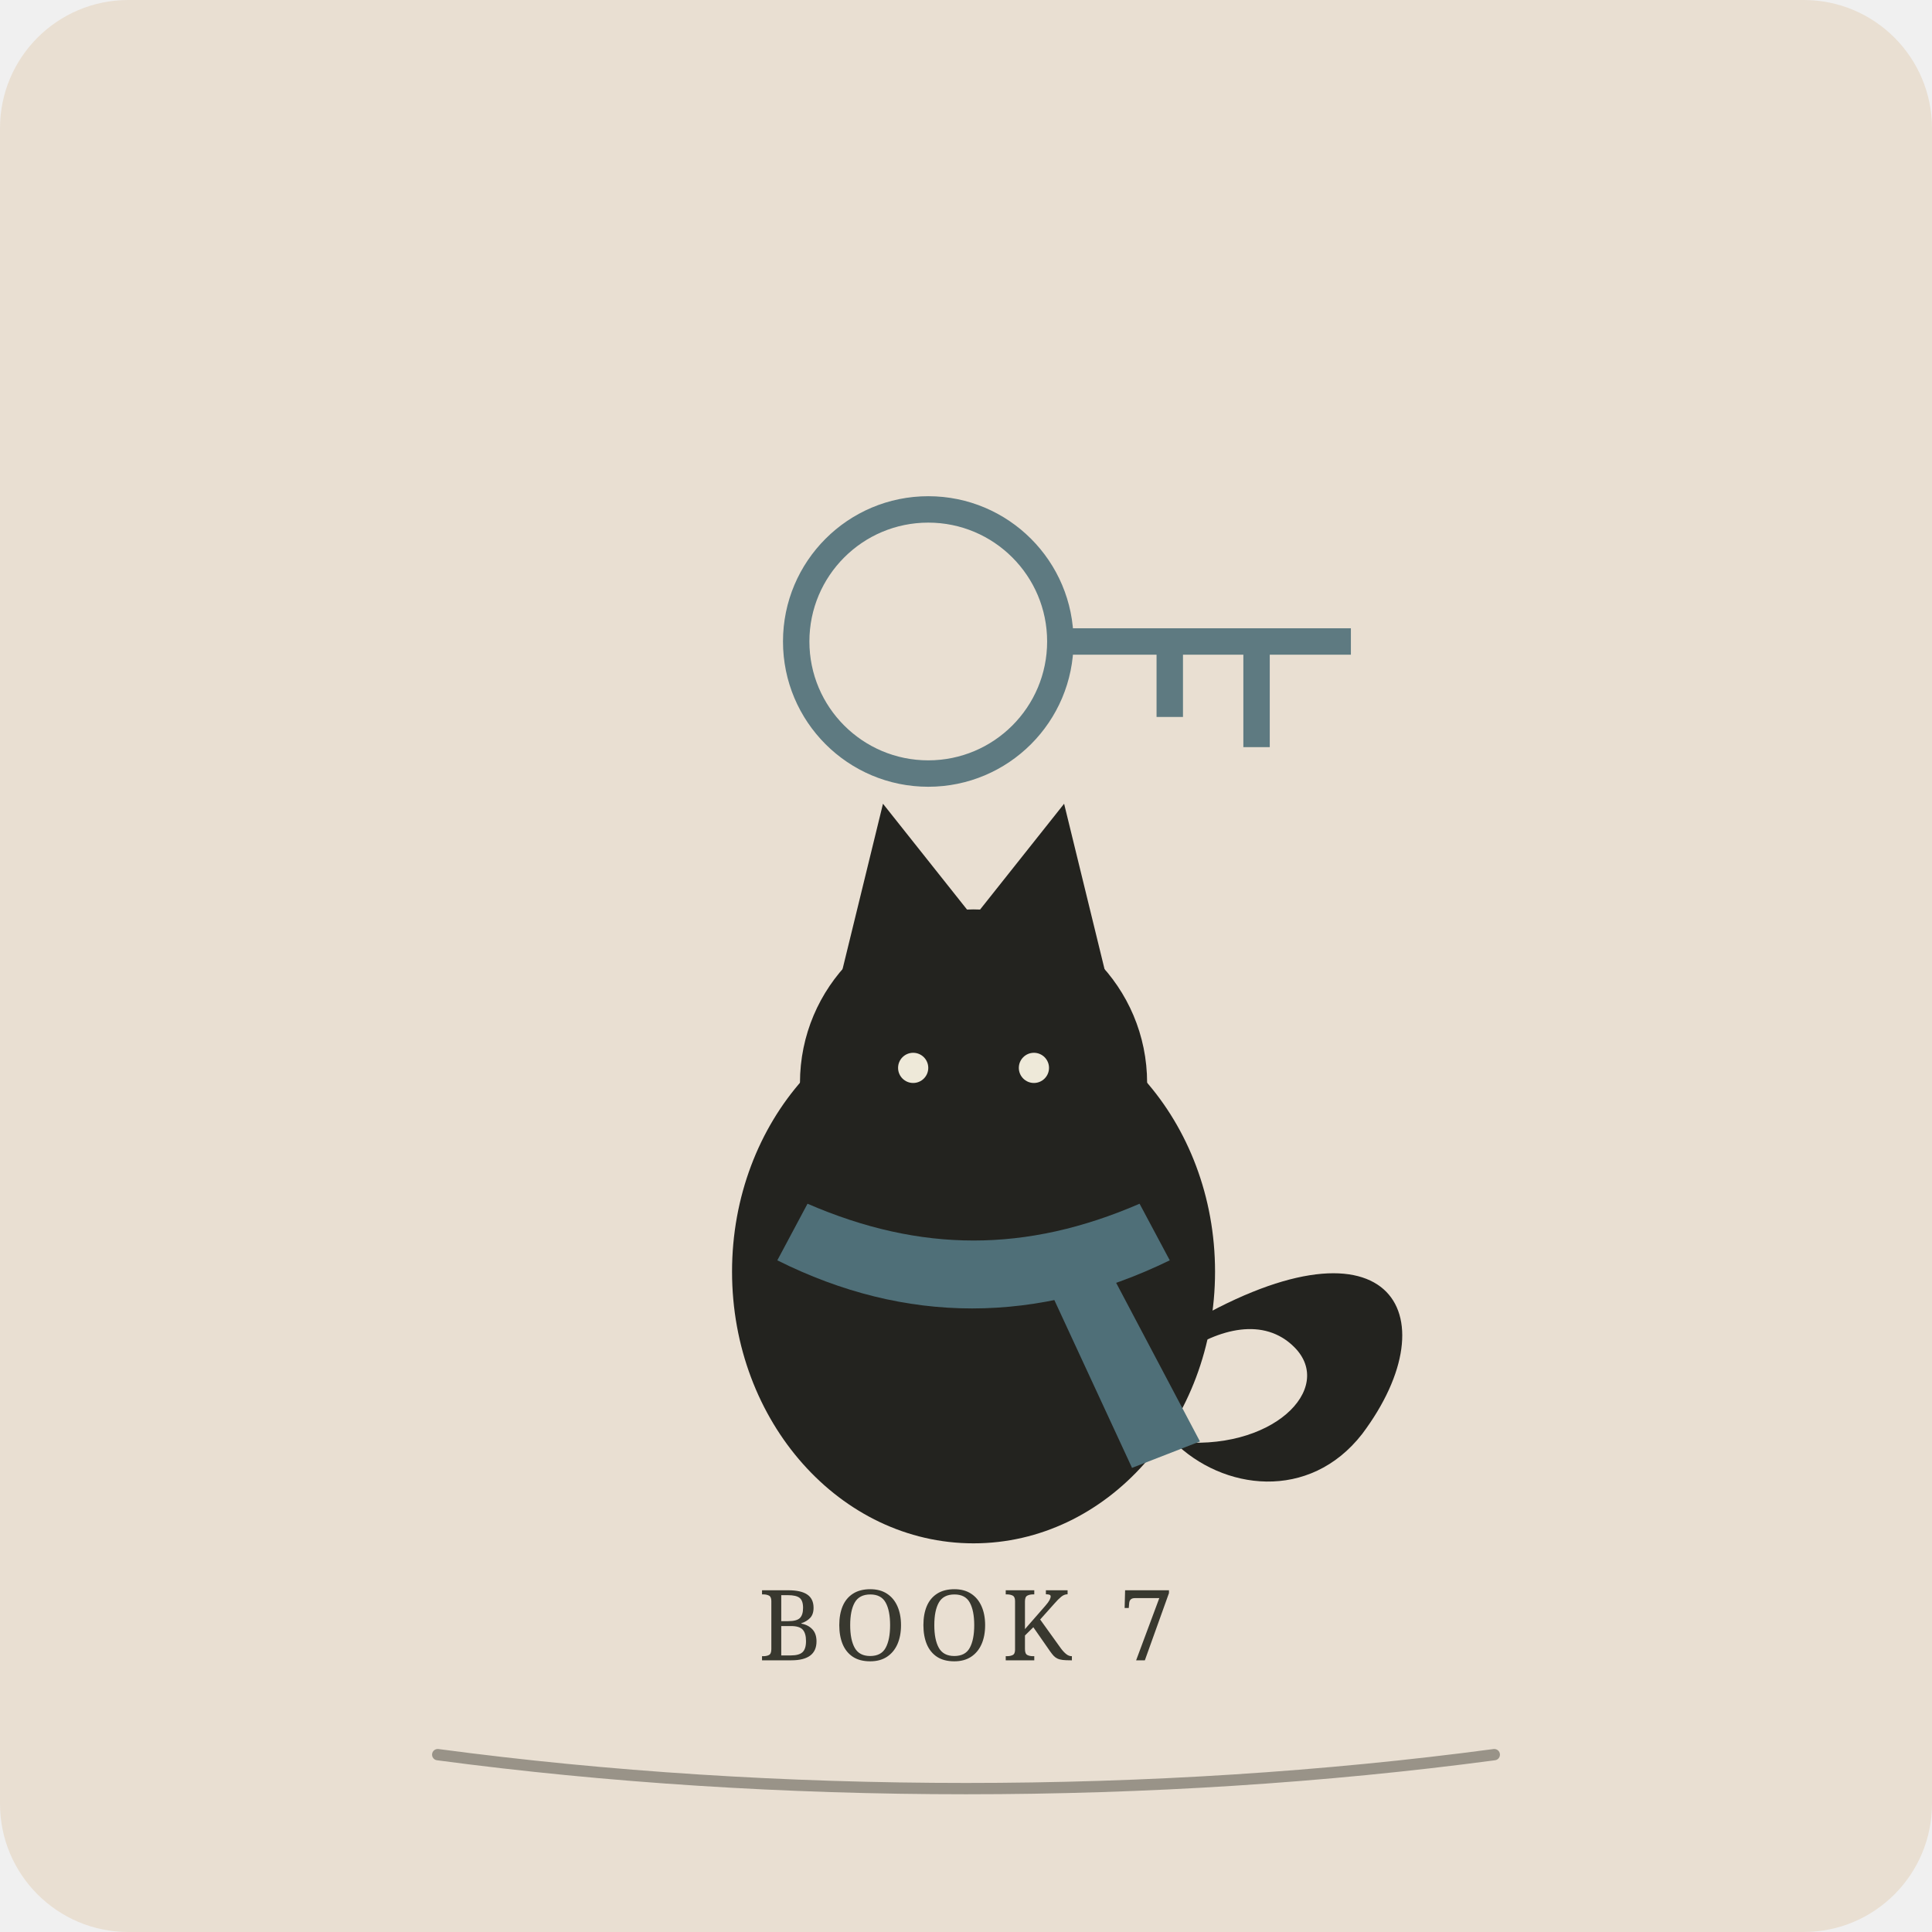
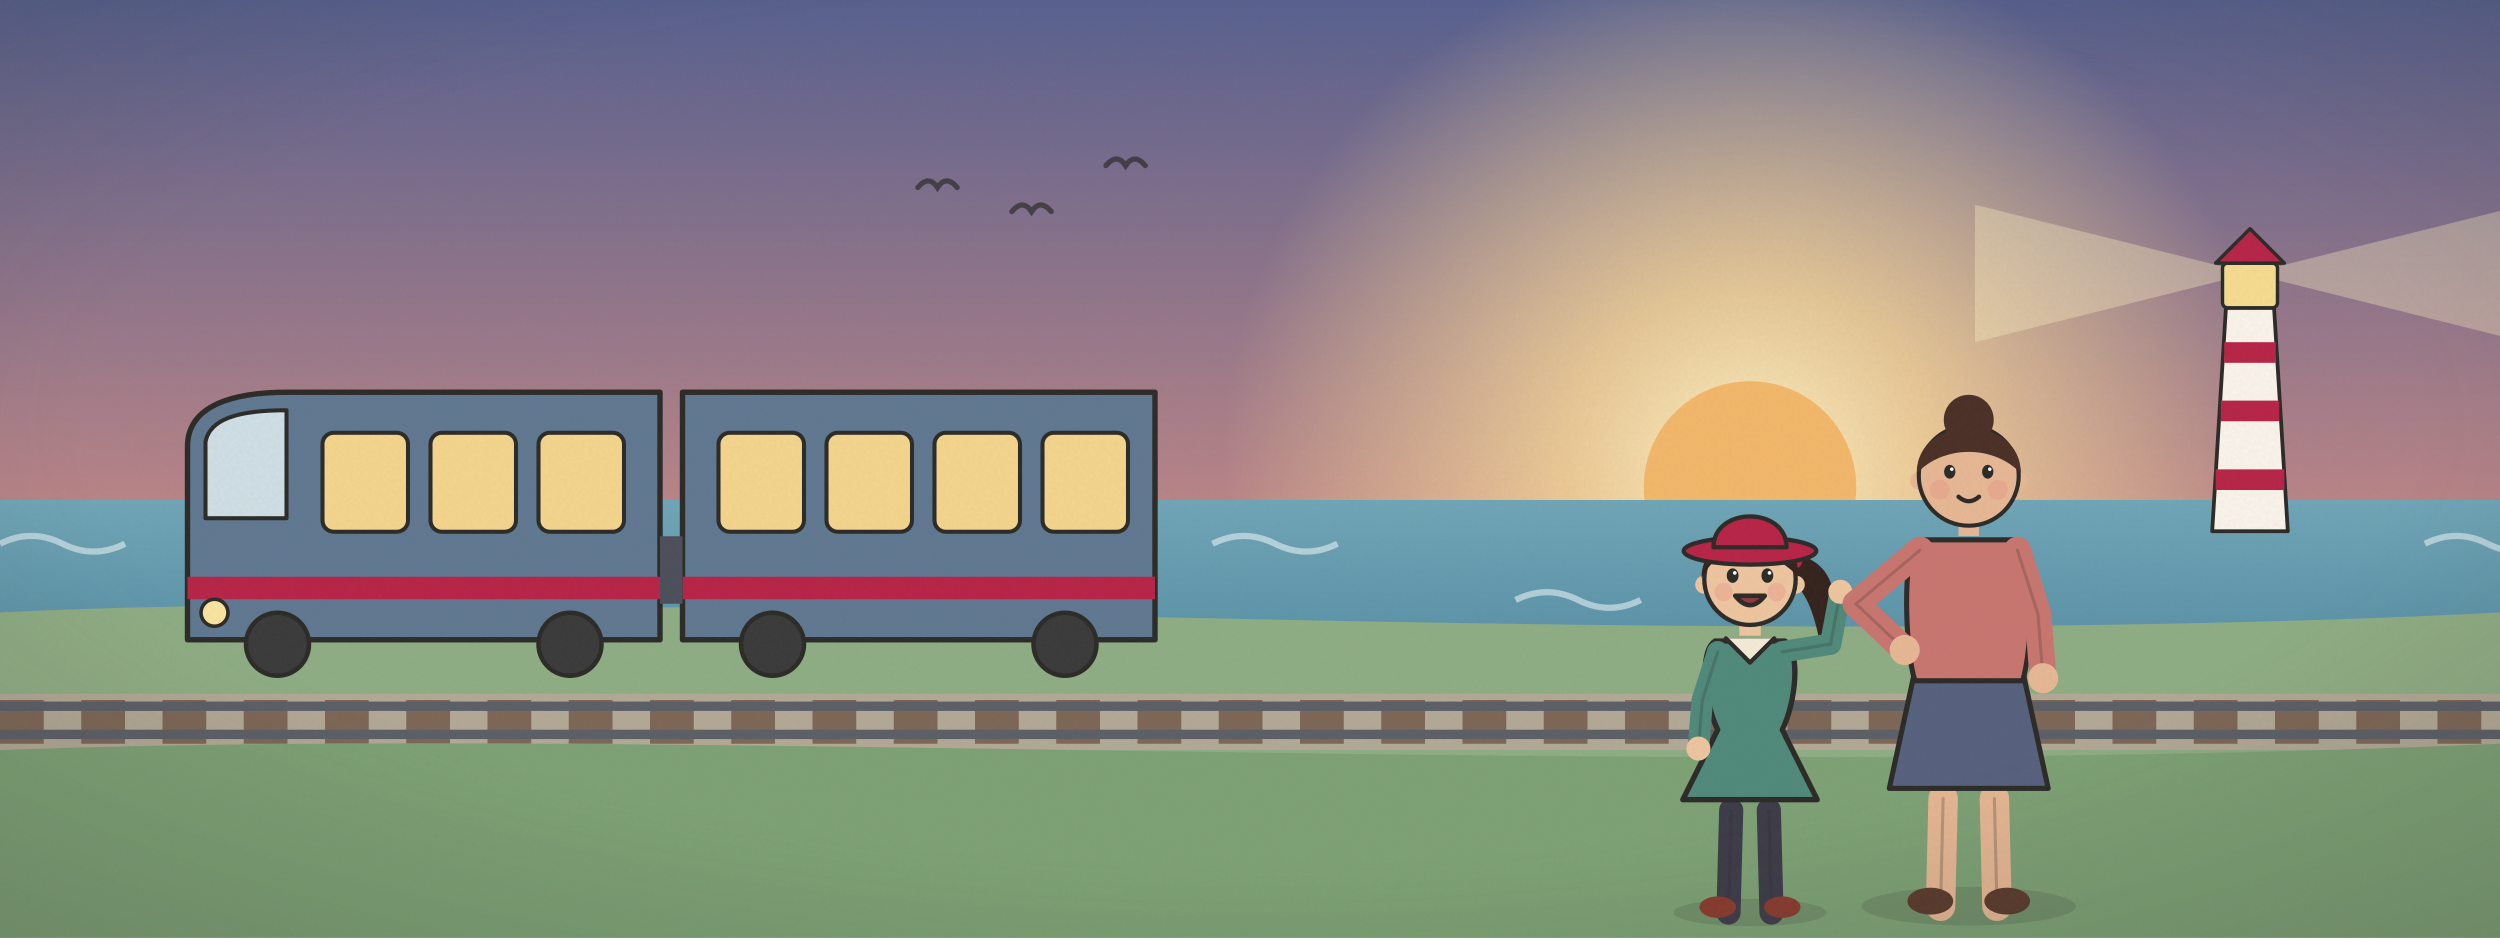
- <svg xmlns="http://www.w3.org/2000/svg" viewBox="0 0 512 512" role="img" aria-labelledby="t d">
-   <rect width="512" height="512" rx="34" fill="#e9dfd2" />
-   <g color="#4f6f78" opacity=".9">
-     <circle cx="246" cy="170" r="35" fill="none" stroke="currentColor" stroke-width="7" />
-     <path d="M280 170h78m-25 0v28m-23-28v20" fill="none" stroke="currentColor" stroke-width="7" />
-   </g>
-   <g fill="#23231f">
-     <ellipse cx="258" cy="337" rx="64" ry="72" />
-     <circle cx="258" cy="287" r="46" />
-     <path d="M223 258l11-45 27 34zm70 0l-11-45-27 34z" />
-     <path d="M313 352c55-33 72-4 48 28-14 18-37 15-50 2 26 3 43-14 32-25-8-8-20-5-30 2z" />
-   </g>
-   <circle cx="242" cy="283" r="4" fill="#eee9d9" />
-   <circle cx="274" cy="283" r="4" fill="#eee9d9" />
-   <path d="M214 319c30 13 58 13 88 0l8 15c-35 17-70 17-104 0z" fill="#4f6f78" />
-   <path d="M290 329l28 53-18 7-25-54z" fill="#4f6f78" />
-   <text x="256" y="440" text-anchor="middle" font-family="Georgia,serif" font-size="26" letter-spacing="3" fill="#38382f">BOOK 7</text>
-   <path d="M116 465c90 12 190 12 280 0" fill="none" stroke="#38382f" stroke-width="3" stroke-linecap="round" opacity=".45" />
+ <svg xmlns="http://www.w3.org/2000/svg" viewBox="0 0 800 300" width="800" height="300" preserveAspectRatio="xMidYMid slice">
+   <defs>
+     <linearGradient id="book7-sky-morning" x1="0" y1="0" x2="0" y2="1">
+       <stop offset="0" stop-color="#c9e2ea" />
+       <stop offset=".62" stop-color="#f3e6cc" />
+       <stop offset="1" stop-color="#fbe7c4" />
+     </linearGradient>
+     <linearGradient id="book7-sky-day" x1="0" y1="0" x2="0" y2="1">
+       <stop offset="0" stop-color="#aed3e3" />
+       <stop offset=".62" stop-color="#d9ebe6" />
+       <stop offset="1" stop-color="#f1f0df" />
+     </linearGradient>
+     <linearGradient id="book7-sky-evening" x1="0" y1="0" x2="0" y2="1">
+       <stop offset="0" stop-color="#8b8fb8" />
+       <stop offset=".62" stop-color="#e7b08c" />
+       <stop offset="1" stop-color="#f6dcae" />
+     </linearGradient>
+     <linearGradient id="book7-sky-dusk" x1="0" y1="0" x2="0" y2="1">
+       <stop offset="0" stop-color="#57608f" />
+       <stop offset=".62" stop-color="#c98a86" />
+       <stop offset="1" stop-color="#f3c48f" />
+     </linearGradient>
+     <linearGradient id="book7-sky-night" x1="0" y1="0" x2="0" y2="1">
+       <stop offset="0" stop-color="#121a31" />
+       <stop offset=".62" stop-color="#26324f" />
+       <stop offset="1" stop-color="#3e4566" />
+     </linearGradient>
+     <linearGradient id="book7-sky-rain" x1="0" y1="0" x2="0" y2="1">
+       <stop offset="0" stop-color="#8f9ea8" />
+       <stop offset=".62" stop-color="#b8c3c3" />
+       <stop offset="1" stop-color="#d9ddd4" />
+     </linearGradient>
+     <radialGradient id="book7-sun">
+       <stop offset="0" stop-color="#fff4c7" stop-opacity="1" />
+       <stop offset=".35" stop-color="#ffe19a" stop-opacity=".75" />
+       <stop offset="1" stop-color="#ffe19a" stop-opacity="0" />
+     </radialGradient>
+     <radialGradient id="book7-lamp">
+       <stop offset="0" stop-color="#ffe3a3" stop-opacity=".95" />
+       <stop offset=".4" stop-color="#ffd07a" stop-opacity=".45" />
+       <stop offset="1" stop-color="#ffd07a" stop-opacity="0" />
+     </radialGradient>
+     <radialGradient id="book7-fire">
+       <stop offset="0" stop-color="#ffcf7a" stop-opacity=".95" />
+       <stop offset=".45" stop-color="#f39a52" stop-opacity=".4" />
+       <stop offset="1" stop-color="#f39a52" stop-opacity="0" />
+     </radialGradient>
+     <radialGradient id="book7-moon">
+       <stop offset="0" stop-color="#fff6d8" stop-opacity=".7" />
+       <stop offset="1" stop-color="#fff6d8" stop-opacity="0" />
+     </radialGradient>
+     <linearGradient id="book7-beam" x1="0" y1="0" x2="0" y2="1">
+       <stop offset="0" stop-color="#fff7de" stop-opacity=".7" />
+       <stop offset="1" stop-color="#fff7de" stop-opacity="0" />
+     </linearGradient>
+     <linearGradient id="book7-wall-warm" x1="0" y1="0" x2="0" y2="1">
+       <stop offset="0" stop-color="#f4e4cb" />
+       <stop offset="1" stop-color="#e8d0ae" />
+     </linearGradient>
+     <linearGradient id="book7-wall-night" x1="0" y1="0" x2="0" y2="1">
+       <stop offset="0" stop-color="#3b3f5a" />
+       <stop offset="1" stop-color="#4f4d62" />
+     </linearGradient>
+     <linearGradient id="book7-floor" x1="0" y1="0" x2="0" y2="1">
+       <stop offset="0" stop-color="#c19466" />
+       <stop offset="1" stop-color="#9a6c45" />
+     </linearGradient>
+     <linearGradient id="book7-grass" x1="0" y1="0" x2="0" y2="1">
+       <stop offset="0" stop-color="#a9c58c" />
+       <stop offset="1" stop-color="#7c9f68" />
+     </linearGradient>
+     <linearGradient id="book7-sea" x1="0" y1="0" x2="0" y2="1">
+       <stop offset="0" stop-color="#6fa6b8" />
+       <stop offset="1" stop-color="#2f6a86" />
+     </linearGradient>
+     <linearGradient id="book7-sand" x1="0" y1="0" x2="0" y2="1">
+       <stop offset="0" stop-color="#efdcae" />
+       <stop offset="1" stop-color="#d9bd88" />
+     </linearGradient>
+     <linearGradient id="book7-stone" x1="0" y1="0" x2="1" y2="1">
+       <stop offset="0" stop-color="#c9c2b6" />
+       <stop offset="1" stop-color="#9f978b" />
+     </linearGradient>
+     <radialGradient id="book7-vignette" cx=".5" cy=".45" r=".75">
+       <stop offset=".62" stop-color="#2b2a26" stop-opacity="0" />
+       <stop offset="1" stop-color="#2b2a26" stop-opacity=".2" />
+     </radialGradient>
+     <filter id="book7-grain" x="0" y="0" width="100%" height="100%">
+       <feTurbulence type="fractalNoise" baseFrequency=".85" numOctaves="2" stitchTiles="stitch" />
+       <feColorMatrix values="0 0 0 0 .17 0 0 0 0 .16 0 0 0 0 .15 0 0 0 .07 0" />
+     </filter>
+   </defs>
+   <rect width="800" height="300" fill="url(#book7-sky-dusk)" />
+   <circle cx="560" cy="150" r="170" fill="url(#book7-sun)" />
+   <circle cx="560" cy="156" r="34" fill="#f5b86a" />
+   <g>
+     <rect x="0" y="160" width="800" height="140" fill="url(#book7-sea)" />
+     <path d="M0 174 q10 -5 20 0 t20 0" fill="none" stroke="#e7f3f6" stroke-width="2" opacity=".6" />
+     <path d="M97 192 q10 -5 20 0 t20 0" fill="none" stroke="#e7f3f6" stroke-width="2" opacity=".6" />
+     <path d="M194 210 q10 -5 20 0 t20 0" fill="none" stroke="#e7f3f6" stroke-width="2" opacity=".6" />
+     <path d="M291 228 q10 -5 20 0 t20 0" fill="none" stroke="#e7f3f6" stroke-width="2" opacity=".6" />
+     <path d="M388 174 q10 -5 20 0 t20 0" fill="none" stroke="#e7f3f6" stroke-width="2" opacity=".6" />
+     <path d="M485 192 q10 -5 20 0 t20 0" fill="none" stroke="#e7f3f6" stroke-width="2" opacity=".6" />
+     <path d="M582 210 q10 -5 20 0 t20 0" fill="none" stroke="#e7f3f6" stroke-width="2" opacity=".6" />
+     <path d="M679 228 q10 -5 20 0 t20 0" fill="none" stroke="#e7f3f6" stroke-width="2" opacity=".6" />
+     <path d="M776 174 q10 -5 20 0 t20 0" fill="none" stroke="#e7f3f6" stroke-width="2" opacity=".6" />
+     <path d="M73 192 q10 -5 20 0 t20 0" fill="none" stroke="#e7f3f6" stroke-width="2" opacity=".6" />
+     <path d="M170 210 q10 -5 20 0 t20 0" fill="none" stroke="#e7f3f6" stroke-width="2" opacity=".6" />
+     <path d="M267 228 q10 -5 20 0 t20 0" fill="none" stroke="#e7f3f6" stroke-width="2" opacity=".6" />
+   </g>
+   <g transform="translate(720 170) scale(0.55)">
+     <path d="M0 -150 L-160 -190 V-110Z M0 -150 L160 -190 V-110Z" fill="#fff4c4" opacity=".35" />
+     <path d="M-22 0 L-14 -130 H14 L22 0Z" fill="#fbf5ec" stroke="#2b2a26" stroke-width="2.2" stroke-linecap="round" stroke-linejoin="round" />
+     <path d="M-20 -30 H20 M-17 -70 H17 M-15 -104 H15" stroke="#b82347" stroke-width="12" />
+     <rect x="-16" y="-156" width="32" height="26" rx="3" fill="#f8dd8f" stroke="#2b2a26" stroke-width="2" stroke-linecap="round" stroke-linejoin="round" />
+     <path d="M-20 -156 L0 -176 L20 -156Z" fill="#b82347" stroke="#2b2a26" stroke-width="2" stroke-linecap="round" stroke-linejoin="round" />
+   </g>
+   <path d="M0 196 C200 186 520 210 800 196 V300 H0Z" fill="#8fae84" />
+   <g>
+     <rect x="0" y="222" width="800" height="18" fill="#b3a996" />
+     <rect x="0" y="224" width="14" height="14" fill="#7d6655" />
+     <rect x="26" y="224" width="14" height="14" fill="#7d6655" />
+     <rect x="52" y="224" width="14" height="14" fill="#7d6655" />
+     <rect x="78" y="224" width="14" height="14" fill="#7d6655" />
+     <rect x="104" y="224" width="14" height="14" fill="#7d6655" />
+     <rect x="130" y="224" width="14" height="14" fill="#7d6655" />
+     <rect x="156" y="224" width="14" height="14" fill="#7d6655" />
+     <rect x="182" y="224" width="14" height="14" fill="#7d6655" />
+     <rect x="208" y="224" width="14" height="14" fill="#7d6655" />
+     <rect x="234" y="224" width="14" height="14" fill="#7d6655" />
+     <rect x="260" y="224" width="14" height="14" fill="#7d6655" />
+     <rect x="286" y="224" width="14" height="14" fill="#7d6655" />
+     <rect x="312" y="224" width="14" height="14" fill="#7d6655" />
+     <rect x="338" y="224" width="14" height="14" fill="#7d6655" />
+     <rect x="364" y="224" width="14" height="14" fill="#7d6655" />
+     <rect x="390" y="224" width="14" height="14" fill="#7d6655" />
+     <rect x="416" y="224" width="14" height="14" fill="#7d6655" />
+     <rect x="442" y="224" width="14" height="14" fill="#7d6655" />
+     <rect x="468" y="224" width="14" height="14" fill="#7d6655" />
+     <rect x="494" y="224" width="14" height="14" fill="#7d6655" />
+     <rect x="520" y="224" width="14" height="14" fill="#7d6655" />
+     <rect x="546" y="224" width="14" height="14" fill="#7d6655" />
+     <rect x="572" y="224" width="14" height="14" fill="#7d6655" />
+     <rect x="598" y="224" width="14" height="14" fill="#7d6655" />
+     <rect x="624" y="224" width="14" height="14" fill="#7d6655" />
+     <rect x="650" y="224" width="14" height="14" fill="#7d6655" />
+     <rect x="676" y="224" width="14" height="14" fill="#7d6655" />
+     <rect x="702" y="224" width="14" height="14" fill="#7d6655" />
+     <rect x="728" y="224" width="14" height="14" fill="#7d6655" />
+     <rect x="754" y="224" width="14" height="14" fill="#7d6655" />
+     <rect x="780" y="224" width="14" height="14" fill="#7d6655" />
+     <path d="M0 226 H800 M0 235 H800" stroke="#5b5f66" stroke-width="3" />
+   </g>
+   <g transform="translate(60 222) scale(0.72)">
+     <g>
+       <path d="M0 -24 V-110 C0 -128 20 -134 44 -134 H210 V-24Z" fill="#5f7891" stroke="#2b2a26" stroke-width="2.4" stroke-linecap="round" stroke-linejoin="round" />
+       <rect x="0" y="-52" width="210" height="10" fill="#b82347" />
+       <rect x="60" y="-116" width="38" height="44" rx="5" fill="#f6d68d" stroke="#2b2a26" stroke-width="1.8" stroke-linecap="round" stroke-linejoin="round" />
+       <rect x="108" y="-116" width="38" height="44" rx="5" fill="#f6d68d" stroke="#2b2a26" stroke-width="1.8" stroke-linecap="round" stroke-linejoin="round" />
+       <rect x="156" y="-116" width="38" height="44" rx="5" fill="#f6d68d" stroke="#2b2a26" stroke-width="1.8" stroke-linecap="round" stroke-linejoin="round" />
+       <path d="M8 -112 C10 -122 22 -126 44 -126 V-78 H8Z" fill="#cfe0e6" stroke="#2b2a26" stroke-width="1.8" stroke-linecap="round" stroke-linejoin="round" />
+       <circle cx="12" cy="-36" r="6" fill="#fbe6a0" stroke="#2b2a26" stroke-width="1.6" stroke-linecap="round" stroke-linejoin="round" />
+       <circle cx="40" cy="-22" r="14" fill="#3a3a3a" stroke="#2b2a26" stroke-width="2" stroke-linecap="round" stroke-linejoin="round" />
+       <circle cx="170" cy="-22" r="14" fill="#3a3a3a" stroke="#2b2a26" stroke-width="2" stroke-linecap="round" stroke-linejoin="round" />
+     </g>
+     <g>
+       <path d="M220 -24 V-134 H430 V-24Z" fill="#5f7891" stroke="#2b2a26" stroke-width="2.4" stroke-linecap="round" stroke-linejoin="round" />
+       <rect x="220" y="-52" width="210" height="10" fill="#b82347" />
+       <rect x="236" y="-116" width="38" height="44" rx="5" fill="#f6d68d" stroke="#2b2a26" stroke-width="1.8" stroke-linecap="round" stroke-linejoin="round" />
+       <rect x="284" y="-116" width="38" height="44" rx="5" fill="#f6d68d" stroke="#2b2a26" stroke-width="1.8" stroke-linecap="round" stroke-linejoin="round" />
+       <rect x="332" y="-116" width="38" height="44" rx="5" fill="#f6d68d" stroke="#2b2a26" stroke-width="1.8" stroke-linecap="round" stroke-linejoin="round" />
+       <rect x="380" y="-116" width="38" height="44" rx="5" fill="#f6d68d" stroke="#2b2a26" stroke-width="1.8" stroke-linecap="round" stroke-linejoin="round" />
+       <circle cx="260" cy="-22" r="14" fill="#3a3a3a" stroke="#2b2a26" stroke-width="2" stroke-linecap="round" stroke-linejoin="round" />
+       <circle cx="390" cy="-22" r="14" fill="#3a3a3a" stroke="#2b2a26" stroke-width="2" stroke-linecap="round" stroke-linejoin="round" />
+       <rect x="210" y="-70" width="10" height="30" fill="#4a4f5a" />
+     </g>
+   </g>
+   <path d="M0 240 C220 232 520 250 800 238 V300 H0Z" fill="#7da275" />
+   <g transform="translate(560 292) scale(0.86 0.86)">
+     <ellipse cx="0" cy="0" rx="28.5" ry="5.13" fill="#2b2a26" opacity="0.16" />
+     <g transform="translate(0 -124)">
+       <g>
+         <path d="M11.9 -9.35 C32.3 -10.2 35.7 10.2 26.35 25.5 C23.8 11.9 20.4 1.7 11.9 -0.85Z" fill="#34221c" />
+         <circle cx="16.15" cy="-7.14" r="3.4" fill="#b82347" />
+       </g>
+     </g>
+     <path d="M-7 -38 L-8 0" fill="none" stroke="#3c3b48" stroke-width="9" stroke-linecap="round" stroke-linejoin="round" />
+     <path d="M7 -38 L8 0" fill="none" stroke="#3c3b48" stroke-width="9" stroke-linecap="round" stroke-linejoin="round" />
+     <path d="M-7 -38 L-8 0" fill="none" stroke="#2b2a26" stroke-width="1.2" stroke-linecap="round" opacity=".25" />
+     <path d="M7 -38 L8 0" fill="none" stroke="#2b2a26" stroke-width="1.2" stroke-linecap="round" opacity=".25" />
+     <ellipse cx="-12" cy="-2" rx="6.8" ry="4" fill="#8a3b2e" />
+     <ellipse cx="12" cy="-2" rx="6.8" ry="4" fill="#8a3b2e" />
+     <path d="M-13 -101 C-19 -97 -17 -78 -12 -68 L-25 -42 L25 -42 L12 -68 C17 -78 19 -97 13 -101Z" fill="#4f8a7b" stroke="#2b2a26" stroke-width="2" stroke-linecap="round" stroke-linejoin="round" />
+     <path d="M-9 -102 L0 -93 L9 -102" fill="#f6ecd8" stroke="#2b2a26" stroke-width="1.6" stroke-linecap="round" stroke-linejoin="round" />
+     <g>
+       <path d="M-12 -97 L-17.76 -79 L-19.2 -61" fill="none" stroke="#4f8a7b" stroke-width="8" stroke-linecap="round" stroke-linejoin="round" />
+       <path d="M-12 -97 L-17.76 -79 L-19.2 -61" fill="none" stroke="#2b2a26" stroke-width="1.2" stroke-linecap="round" opacity=".22" />
+       <circle cx="-19.2" cy="-61" r="4.48" fill="#efc6a0" />
+     </g>
+     <g>
+       <path d="M12 -97 L30 -99.88 L33.6 -119.32" fill="none" stroke="#4f8a7b" stroke-width="8" stroke-linecap="round" stroke-linejoin="round" />
+       <path d="M12 -97 L30 -99.88 L33.6 -119.32" fill="none" stroke="#2b2a26" stroke-width="1.2" stroke-linecap="round" opacity=".22" />
+       <circle cx="33.6" cy="-119.32" r="4.48" fill="#efc6a0" />
+     </g>
+     <g transform="translate(0 -124)">
+       <rect x="-4" y="13" width="8" height="8" fill="#efc6a0" />
+       <circle cx="-17" cy="2" r="3.4" fill="#efc6a0" />
+       <circle cx="17" cy="2" r="3.4" fill="#efc6a0" />
+       <circle cx="0" cy="0" r="17" fill="#efc6a0" stroke="#2b2a26" stroke-width="1.6" stroke-linecap="round" stroke-linejoin="round" />
+       <g>
+         <g fill="#2b2a26">
+           <ellipse cx="-6.46" cy="-1.36" rx="2.2" ry="2.7" />
+           <ellipse cx="6.46" cy="-1.36" rx="2.2" ry="2.7" />
+           <circle cx="-5.66" cy="-2.36" r=".7" fill="#fff" />
+           <circle cx="7.26" cy="-2.36" r=".7" fill="#fff" />
+         </g>
+         <path d="M-5.5 6.14 q5.5 7 11 0 z" fill="#8e3a3d" stroke="#2b2a26" stroke-width="1.7" stroke-linecap="round" stroke-linejoin="round" />
+         <circle cx="-9.86" cy="4.76" r="3.4" fill="#e98f84" opacity=".35" />
+         <circle cx="9.86" cy="4.76" r="3.4" fill="#e98f84" opacity=".35" />
+       </g>
+       <path d="M-18.02 -0.34 C-18.7 -20.4 18.7 -22.1 18.02 -1.02 C10.2 -8.5 1.7 -12.24 -2.55 -8.5 C-7.65 -12.24 -13.6 -8.5 -18.02 -0.34Z" fill="#34221c" />
+       <g>
+         <ellipse cx="0" cy="-10.54" rx="24.65" ry="5.1" fill="#b82347" stroke="#2b2a26" stroke-width="1.6" stroke-linecap="round" stroke-linejoin="round" />
+         <path d="M-13.6 -11.9 C-13.6 -27.2 13.6 -27.2 13.6 -11.9Z" fill="#b82347" stroke="#2b2a26" stroke-width="1.6" stroke-linecap="round" stroke-linejoin="round" />
+       </g>
+     </g>
+   </g>
+   <g transform="translate(630 290) scale(0.82 0.82)">
+     <ellipse cx="0" cy="0" rx="41.8" ry="7.524" fill="#2b2a26" opacity="0.16" />
+     <g transform="translate(0 -168)" />
+     <path d="M-10 -42 L-11 0" fill="none" stroke="#e8b894" stroke-width="11.5" stroke-linecap="round" stroke-linejoin="round" />
+     <path d="M10 -42 L11 0" fill="none" stroke="#e8b894" stroke-width="11.5" stroke-linecap="round" stroke-linejoin="round" />
+     <path d="M-10 -42 L-11 0" fill="none" stroke="#2b2a26" stroke-width="1.2" stroke-linecap="round" opacity=".25" />
+     <path d="M10 -42 L11 0" fill="none" stroke="#2b2a26" stroke-width="1.2" stroke-linecap="round" opacity=".25" />
+     <ellipse cx="-15" cy="-2" rx="8.925" ry="5.25" fill="#5a3a2c" />
+     <ellipse cx="15" cy="-2" rx="8.925" ry="5.25" fill="#5a3a2c" />
+     <path d="M-21 -92 L-31 -46 L31 -46 L21 -92Z" fill="#56617e" stroke="#2b2a26" stroke-width="2" stroke-linecap="round" stroke-linejoin="round" />
+     <path d="M-20 -143 C-26 -139 -25 -100 -21 -88 L21 -88 C25 -100 26 -139 20 -143Z" fill="#c9766f" stroke="#2b2a26" stroke-width="2" stroke-linecap="round" stroke-linejoin="round" />
+     <g>
+       <path d="M-19 -139 L-44 -118 L-25 -100" fill="none" stroke="#c9766f" stroke-width="10.5" stroke-linecap="round" stroke-linejoin="round" />
+       <path d="M-19 -139 L-44 -118 L-25 -100" fill="none" stroke="#2b2a26" stroke-width="1.2" stroke-linecap="round" opacity=".22" />
+       <circle cx="-25" cy="-100" r="5.88" fill="#e8b894" />
+     </g>
+     <g>
+       <path d="M19 -139 L27 -114 L29 -89" fill="none" stroke="#c9766f" stroke-width="10.5" stroke-linecap="round" stroke-linejoin="round" />
+       <path d="M19 -139 L27 -114 L29 -89" fill="none" stroke="#2b2a26" stroke-width="1.2" stroke-linecap="round" opacity=".22" />
+       <circle cx="29" cy="-89" r="5.88" fill="#e8b894" />
+     </g>
+     <g transform="translate(0 -168)">
+       <rect x="-4" y="15.5" width="8" height="8" fill="#e8b894" />
+       <circle cx="-19.5" cy="2" r="3.4" fill="#e8b894" />
+       <circle cx="19.5" cy="2" r="3.4" fill="#e8b894" />
+       <circle cx="0" cy="0" r="19.5" fill="#e8b894" stroke="#2b2a26" stroke-width="1.6" stroke-linecap="round" stroke-linejoin="round" />
+       <g>
+         <g fill="#2b2a26">
+           <ellipse cx="-7.41" cy="-1.56" rx="2.2" ry="2.7" />
+           <ellipse cx="7.41" cy="-1.56" rx="2.2" ry="2.7" />
+           <circle cx="-6.61" cy="-2.56" r=".7" fill="#fff" />
+           <circle cx="8.21" cy="-2.56" r=".7" fill="#fff" />
+         </g>
+         <path d="M-4 8.19 q4 3.5 8 0" fill="none" stroke="#2b2a26" stroke-width="1.7" stroke-linecap="round" stroke-linejoin="round" />
+         <circle cx="-11.31" cy="5.46" r="3.9" fill="#e98f84" opacity=".35" />
+         <circle cx="11.31" cy="5.46" r="3.9" fill="#e98f84" opacity=".35" />
+       </g>
+       <g fill="#4a2f25">
+         <circle cx="0" cy="-21.84" r="9.75" />
+         <path d="M-20.28 -0.975 C-20.475 -24.375 20.475 -24.375 20.28 -0.975 C9.75 -12.09 -9.75 -12.09 -20.28 -0.975Z" />
+       </g>
+     </g>
+   </g>
+   <g transform="translate(300 60) scale(0.7)" fill="none" stroke="#2b2a26" stroke-width="2.4" stroke-linecap="round" opacity=".7">
+     <path d="M-9 0 q5 -6 9 0 q4 -6 9 0" />
+     <path d="M34 11 q5 -6 9 0 q4 -6 9 0" />
+     <path d="M77 -10 q5 -6 9 0 q4 -6 9 0" />
+   </g>
+   <g pointer-events="none">
+     <rect width="800" height="300" fill="url(#book7-vignette)" />
+     <rect width="800" height="300" filter="url(#book7-grain)" />
+   </g>
</svg>
